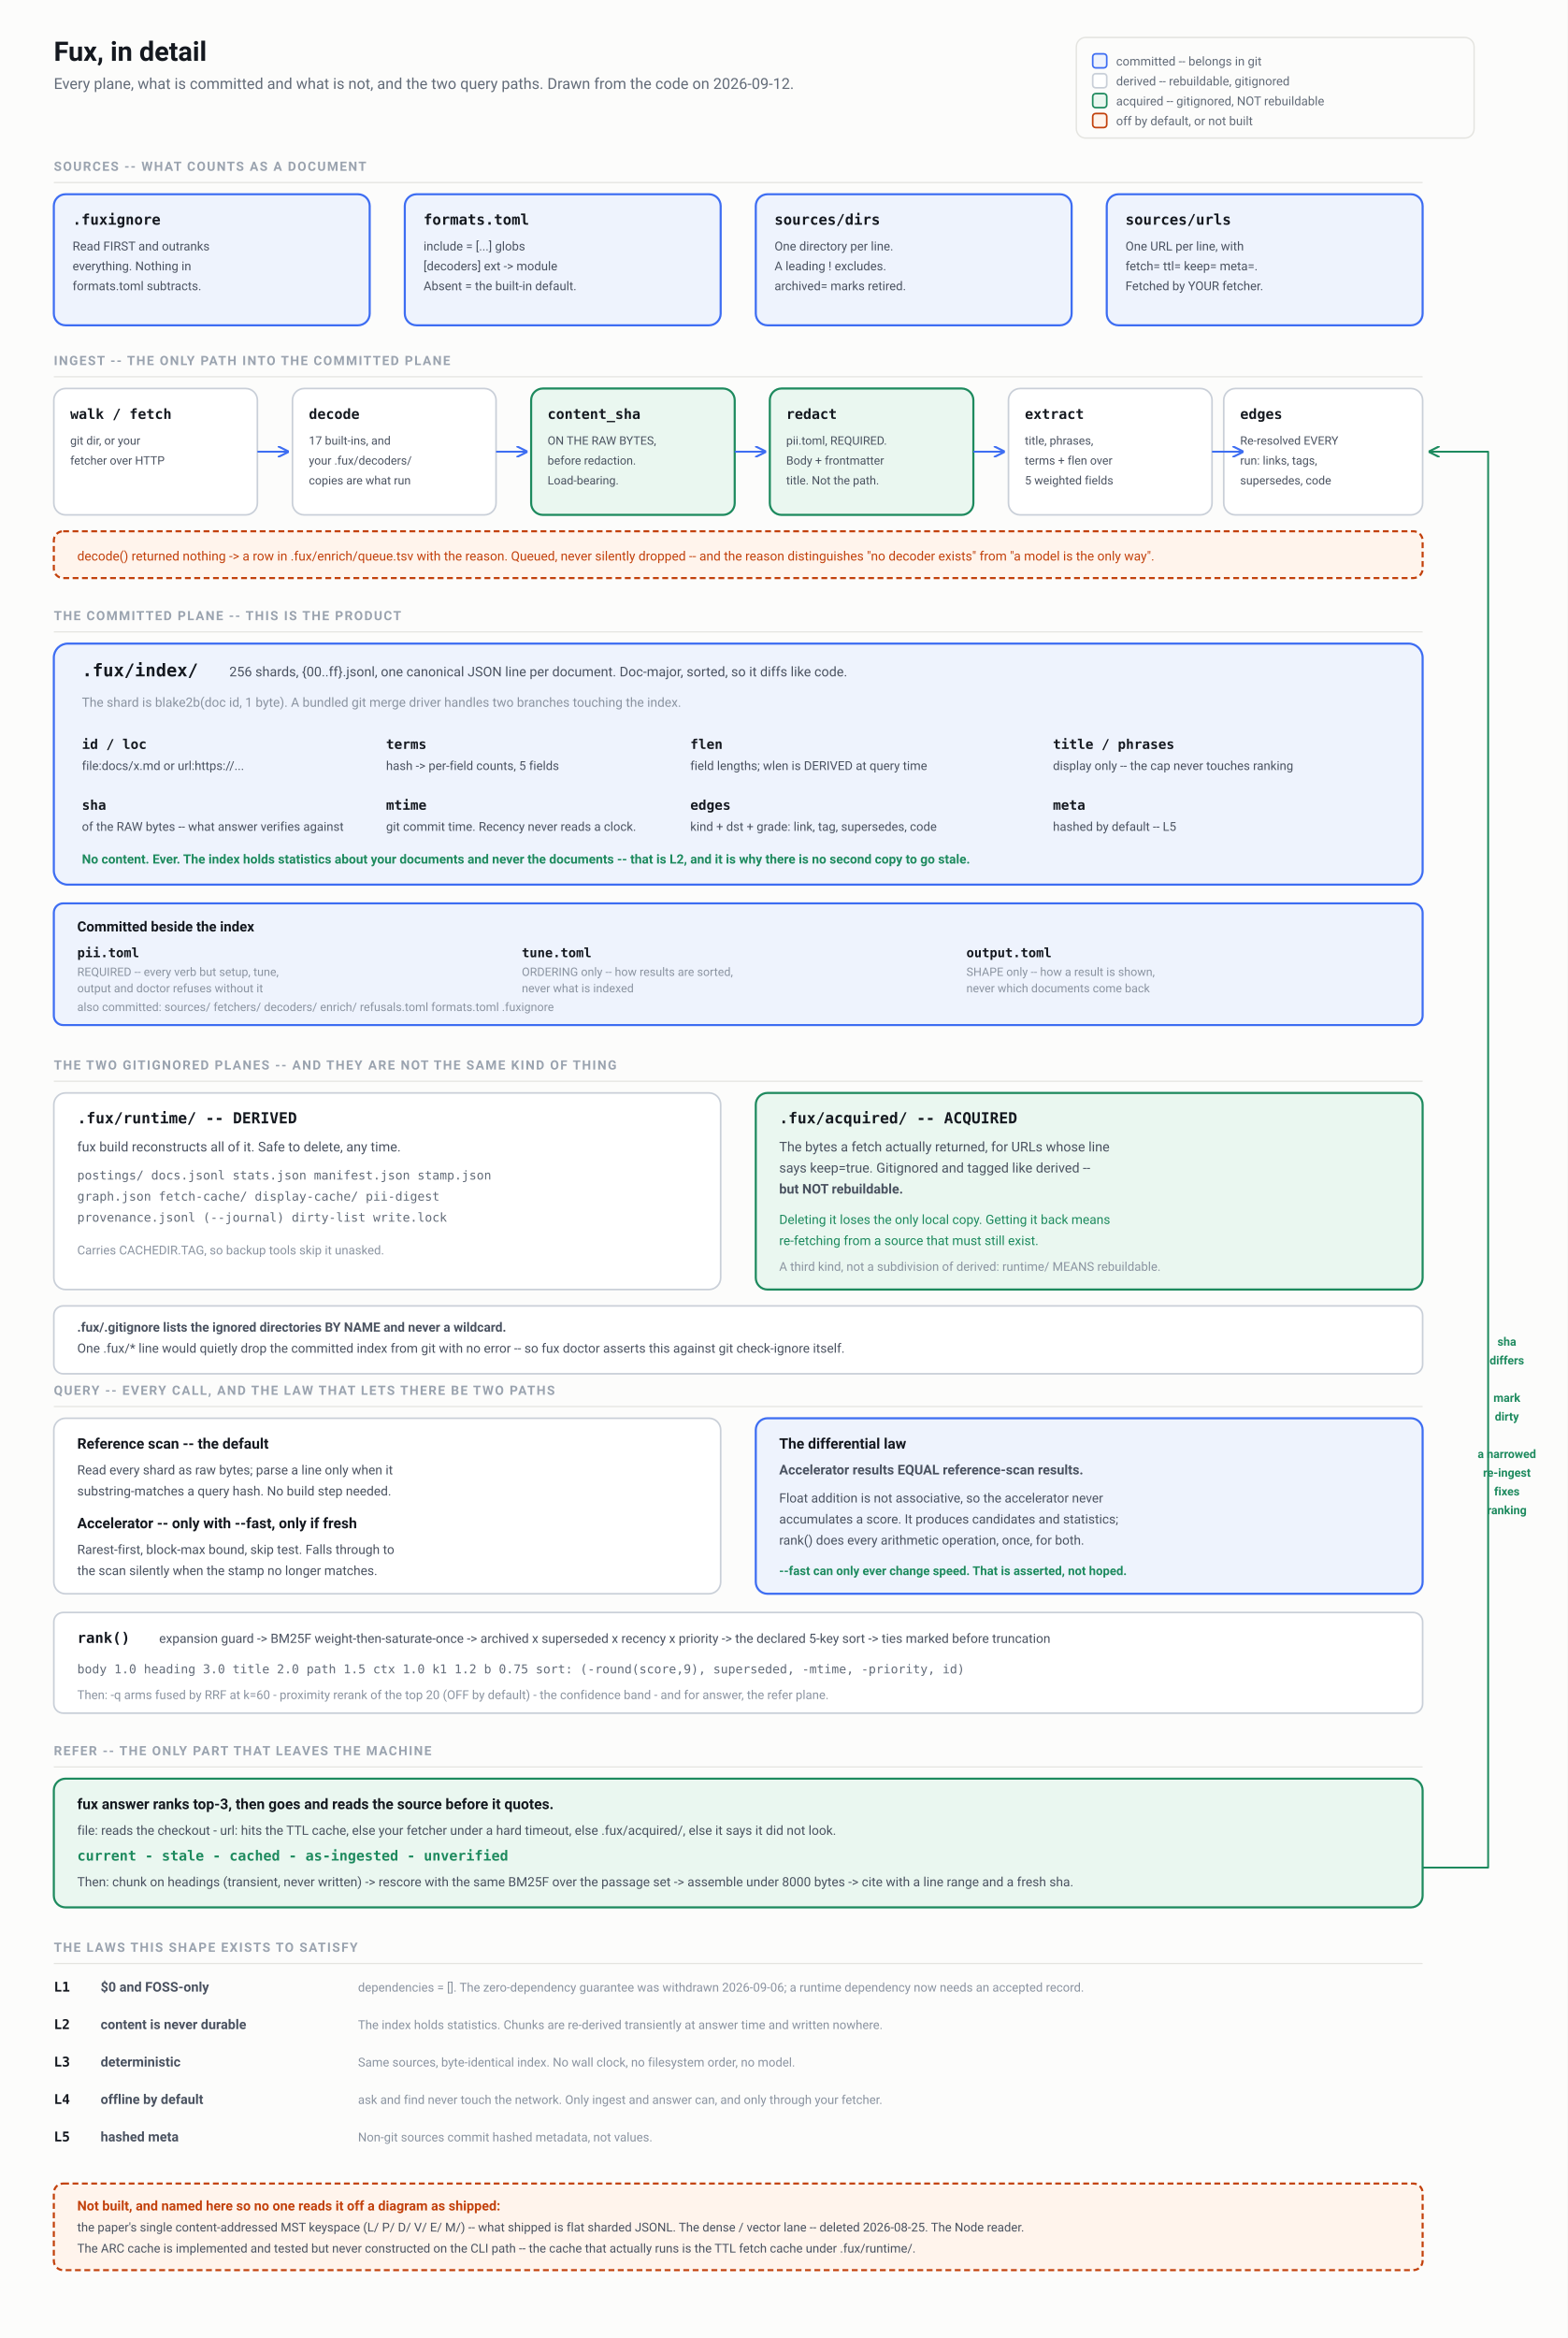
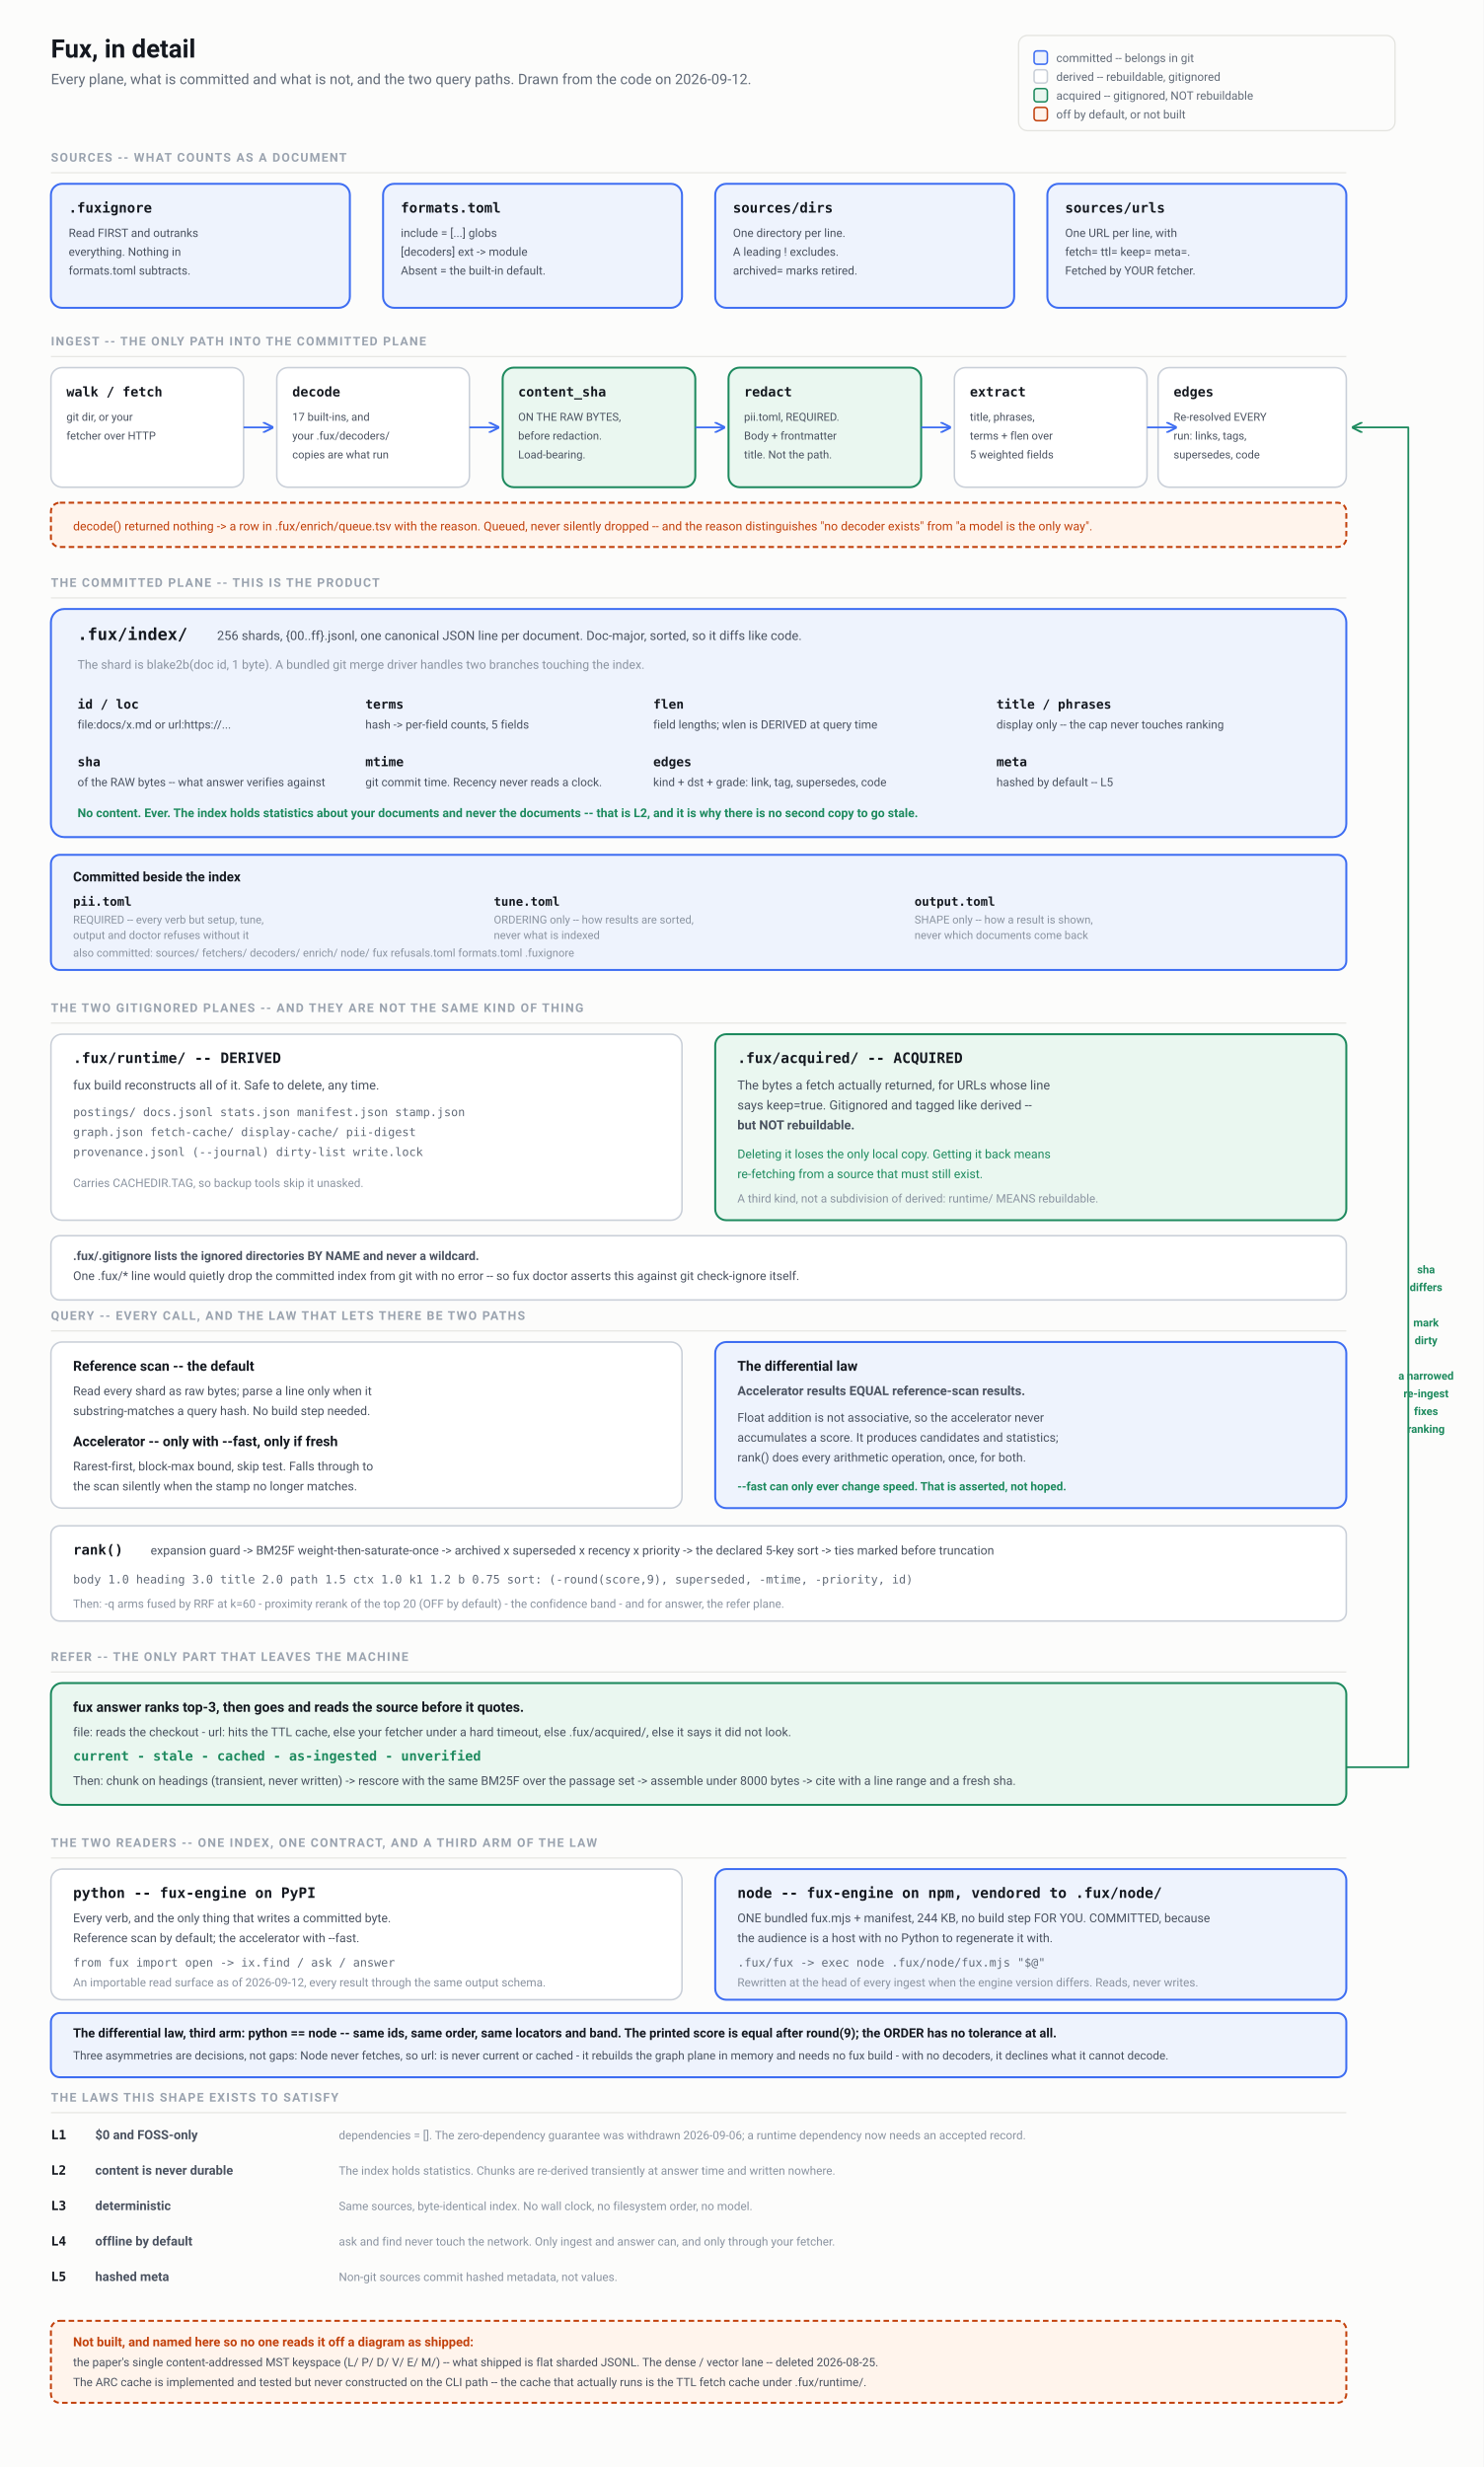
- <svg xmlns="http://www.w3.org/2000/svg" viewBox="0 0 1340 1998" width="1340" height="1998" font-family="system-ui, -apple-system, 'Segoe UI', Roboto, sans-serif">
+ <svg xmlns="http://www.w3.org/2000/svg" viewBox="0 0 1340 2228" width="1340" height="2228" font-family="system-ui, -apple-system, 'Segoe UI', Roboto, sans-serif">
  <defs>
    <marker id="a" viewBox="0 0 10 10" refX="9" refY="5" markerWidth="6" markerHeight="6" orient="auto-start-reverse">
      <path d="M0,0 L10,5 L0,10" fill="none" stroke="#3d6df2" stroke-width="1.8" stroke-linecap="round" stroke-linejoin="round" />
    </marker>
    <marker id="g" viewBox="0 0 10 10" refX="9" refY="5" markerWidth="6" markerHeight="6" orient="auto-start-reverse">
      <path d="M0,0 L10,5 L0,10" fill="none" stroke="#1d8a5e" stroke-width="1.8" stroke-linecap="round" stroke-linejoin="round" />
    </marker>
    <marker id="m" viewBox="0 0 10 10" refX="9" refY="5" markerWidth="6" markerHeight="6" orient="auto-start-reverse">
      <path d="M0,0 L10,5 L0,10" fill="none" stroke="#8a93a0" stroke-width="1.6" stroke-linecap="round" stroke-linejoin="round" />
    </marker>
    <marker id="o" viewBox="0 0 10 10" refX="9" refY="5" markerWidth="6" markerHeight="6" orient="auto-start-reverse">
      <path d="M0,0 L10,5 L0,10" fill="none" stroke="#c2410c" stroke-width="1.8" stroke-linecap="round" stroke-linejoin="round" />
    </marker>
  </defs>
-   <rect width="1340" height="1998" fill="#fcfcfb" />
+   <rect width="1340" height="2228" fill="#fcfcfb" />
  <text x="46" y="52" font-size="23" font-weight="600" fill="#14181f">Fux, in detail</text>
  <text x="46" y="76" font-size="13" fill="#626b78">Every plane, what is committed and what is not, and the two query paths. Drawn from the code on 2026-09-12.</text>
  <rect x="920" y="32" width="340" height="86" rx="8" fill="#fcfcfb" stroke="#e4e4e0" stroke-width="1.2" />
  <rect x="934" y="46" width="12" height="12" rx="2.5" fill="#eef3fd" stroke="#3d6df2" stroke-width="1.4" />
  <text x="954" y="56" font-size="10.5" fill="#626b78">committed  --  belongs in git</text>
  <rect x="934" y="63" width="12" height="12" rx="2.5" fill="#ffffff" stroke="#c9cfd8" stroke-width="1.4" />
  <text x="954" y="73" font-size="10.5" fill="#626b78">derived  --  rebuildable, gitignored</text>
  <rect x="934" y="80" width="12" height="12" rx="2.5" fill="#eaf7f0" stroke="#1d8a5e" stroke-width="1.4" />
  <text x="954" y="90" font-size="10.5" fill="#626b78">acquired  --  gitignored, NOT rebuildable</text>
  <rect x="934" y="97" width="12" height="12" rx="2.5" fill="#fff4ec" stroke="#c2410c" stroke-width="1.4" />
  <text x="954" y="107" font-size="10.5" fill="#626b78">off by default, or not built</text>
  <text x="46" y="146" font-size="11" fill="#9aa3af" font-weight="600" letter-spacing="1.1">SOURCES  --  WHAT COUNTS AS A DOCUMENT</text>
  <line x1="46" y1="156" x2="1216" y2="156" stroke="#e4e4e0" stroke-width="1" />
  <rect x="46" y="166" width="270" height="112" rx="10" fill="#eef3fd" stroke="#3d6df2" stroke-width="1.8" />
  <text x="62" y="192" font-size="12.5" fill="#14181f" font-weight="600" font-family="ui-monospace, Menlo, monospace">.fuxignore</text>
  <text x="62" y="214" font-size="10.5" fill="#4a5260">Read FIRST and outranks</text>
  <text x="62" y="231" font-size="10.5" fill="#4a5260">everything. Nothing in</text>
  <text x="62" y="248" font-size="10.5" fill="#4a5260">formats.toml subtracts.</text>
  <rect x="346" y="166" width="270" height="112" rx="10" fill="#eef3fd" stroke="#3d6df2" stroke-width="1.8" />
  <text x="362" y="192" font-size="12.5" fill="#14181f" font-weight="600" font-family="ui-monospace, Menlo, monospace">formats.toml</text>
  <text x="362" y="214" font-size="10.5" fill="#4a5260">include = [...] globs</text>
  <text x="362" y="231" font-size="10.5" fill="#4a5260">[decoders] ext -&gt; module</text>
  <text x="362" y="248" font-size="10.5" fill="#4a5260">Absent = the built-in default.</text>
  <rect x="646" y="166" width="270" height="112" rx="10" fill="#eef3fd" stroke="#3d6df2" stroke-width="1.8" />
  <text x="662" y="192" font-size="12.5" fill="#14181f" font-weight="600" font-family="ui-monospace, Menlo, monospace">sources/dirs</text>
  <text x="662" y="214" font-size="10.5" fill="#4a5260">One directory per line.</text>
  <text x="662" y="231" font-size="10.5" fill="#4a5260">A leading ! excludes.</text>
  <text x="662" y="248" font-size="10.5" fill="#4a5260">archived= marks retired.</text>
  <rect x="946" y="166" width="270" height="112" rx="10" fill="#eef3fd" stroke="#3d6df2" stroke-width="1.8" />
  <text x="962" y="192" font-size="12.5" fill="#14181f" font-weight="600" font-family="ui-monospace, Menlo, monospace">sources/urls</text>
  <text x="962" y="214" font-size="10.5" fill="#4a5260">One URL per line, with</text>
  <text x="962" y="231" font-size="10.5" fill="#4a5260">fetch= ttl= keep= meta=.</text>
  <text x="962" y="248" font-size="10.5" fill="#4a5260">Fetched by YOUR fetcher.</text>
  <text x="46" y="312" font-size="11" fill="#9aa3af" font-weight="600" letter-spacing="1.1">INGEST  --  THE ONLY PATH INTO THE COMMITTED PLANE</text>
  <line x1="46" y1="322" x2="1216" y2="322" stroke="#e4e4e0" stroke-width="1" />
  <rect x="46" y="332" width="174" height="108" rx="10" fill="#ffffff" stroke="#c9cfd8" stroke-width="1.4" />
  <text x="60" y="358" font-size="12" fill="#14181f" font-weight="600" font-family="ui-monospace, Menlo, monospace">walk / fetch</text>
  <text x="60" y="380" font-size="10" fill="#4a5260">git dir, or your</text>
  <text x="60" y="397" font-size="10" fill="#4a5260">fetcher over HTTP</text>
  <rect x="250" y="332" width="174" height="108" rx="10" fill="#ffffff" stroke="#c9cfd8" stroke-width="1.4" />
  <text x="264" y="358" font-size="12" fill="#14181f" font-weight="600" font-family="ui-monospace, Menlo, monospace">decode</text>
  <text x="264" y="380" font-size="10" fill="#4a5260">17 built-ins, and</text>
  <text x="264" y="397" font-size="10" fill="#4a5260">your .fux/decoders/</text>
  <text x="264" y="414" font-size="10" fill="#4a5260">copies are what run</text>
  <rect x="454" y="332" width="174" height="108" rx="10" fill="#eaf7f0" stroke="#1d8a5e" stroke-width="1.8" />
  <text x="468" y="358" font-size="12" fill="#14181f" font-weight="600" font-family="ui-monospace, Menlo, monospace">content_sha</text>
  <text x="468" y="380" font-size="10" fill="#4a5260">ON THE RAW BYTES,</text>
  <text x="468" y="397" font-size="10" fill="#4a5260">before redaction.</text>
  <text x="468" y="414" font-size="10" fill="#4a5260">Load-bearing.</text>
  <rect x="658" y="332" width="174" height="108" rx="10" fill="#eaf7f0" stroke="#1d8a5e" stroke-width="1.8" />
  <text x="672" y="358" font-size="12" fill="#14181f" font-weight="600" font-family="ui-monospace, Menlo, monospace">redact</text>
  <text x="672" y="380" font-size="10" fill="#4a5260">pii.toml, REQUIRED.</text>
  <text x="672" y="397" font-size="10" fill="#4a5260">Body + frontmatter</text>
  <text x="672" y="414" font-size="10" fill="#4a5260">title. Not the path.</text>
  <rect x="862" y="332" width="174" height="108" rx="10" fill="#ffffff" stroke="#c9cfd8" stroke-width="1.4" />
  <text x="876" y="358" font-size="12" fill="#14181f" font-weight="600" font-family="ui-monospace, Menlo, monospace">extract</text>
  <text x="876" y="380" font-size="10" fill="#4a5260">title, phrases,</text>
  <text x="876" y="397" font-size="10" fill="#4a5260">terms + flen over</text>
  <text x="876" y="414" font-size="10" fill="#4a5260">5 weighted fields</text>
  <rect x="1046" y="332" width="170" height="108" rx="10" fill="#ffffff" stroke="#c9cfd8" stroke-width="1.4" />
  <text x="1060" y="358" font-size="12" fill="#14181f" font-weight="600" font-family="ui-monospace, Menlo, monospace">edges</text>
  <text x="1060" y="380" font-size="10" fill="#4a5260">Re-resolved EVERY</text>
  <text x="1060" y="397" font-size="10" fill="#4a5260">run: links, tags,</text>
  <text x="1060" y="414" font-size="10" fill="#4a5260">supersedes, code</text>
  <path d="M220,386 L246,386" fill="none" stroke="#3d6df2" stroke-width="1.6" marker-end="url(#a)" />
  <path d="M424,386 L450,386" fill="none" stroke="#3d6df2" stroke-width="1.6" marker-end="url(#a)" />
  <path d="M628,386 L654,386" fill="none" stroke="#3d6df2" stroke-width="1.6" marker-end="url(#a)" />
  <path d="M832,386 L858,386" fill="none" stroke="#3d6df2" stroke-width="1.6" marker-end="url(#a)" />
  <path d="M1036,386 L1062,386" fill="none" stroke="#3d6df2" stroke-width="1.6" marker-end="url(#a)" />
  <rect x="46" y="454" width="1170" height="40" rx="8" fill="#fff4ec" stroke="#c2410c" stroke-width="1.8" stroke-dasharray="5 3" />
  <text x="66" y="479" font-size="11" fill="#c2410c">decode() returned nothing  -&gt;  a row in .fux/enrich/queue.tsv with the reason. Queued, never silently dropped -- and the reason distinguishes "no decoder exists" from "a model is the only way".</text>
  <text x="46" y="530" font-size="11" fill="#9aa3af" font-weight="600" letter-spacing="1.1">THE COMMITTED PLANE  --  THIS IS THE PRODUCT</text>
  <line x1="46" y1="540" x2="1216" y2="540" stroke="#e4e4e0" stroke-width="1" />
  <rect x="46" y="550" width="1170" height="206" rx="12" fill="#eef3fd" stroke="#3d6df2" stroke-width="1.8" />
  <text x="70" y="578" font-size="15" fill="#14181f" font-weight="600" font-family="ui-monospace, Menlo, monospace">.fux/index/</text>
  <text x="196" y="578" font-size="11.5" fill="#4a5260">256 shards, {00..ff}.jsonl, one canonical JSON line per document. Doc-major, sorted, so it diffs like code.</text>
  <text x="70" y="604" font-size="11" fill="#8a93a0">The shard is blake2b(doc id, 1 byte). A bundled git merge driver handles two branches touching the index.</text>
  <text x="70" y="640" font-size="11.5" fill="#14181f" font-weight="600" font-family="ui-monospace, Menlo, monospace">id / loc</text>
  <text x="70" y="658" font-size="10.5" fill="#4a5260">file:docs/x.md or url:https://...</text>
  <text x="330" y="640" font-size="11.5" fill="#14181f" font-weight="600" font-family="ui-monospace, Menlo, monospace">terms</text>
  <text x="330" y="658" font-size="10.5" fill="#4a5260">hash -&gt; per-field counts, 5 fields</text>
  <text x="590" y="640" font-size="11.5" fill="#14181f" font-weight="600" font-family="ui-monospace, Menlo, monospace">flen</text>
  <text x="590" y="658" font-size="10.5" fill="#4a5260">field lengths; wlen is DERIVED at query time</text>
  <text x="900" y="640" font-size="11.5" fill="#14181f" font-weight="600" font-family="ui-monospace, Menlo, monospace">title / phrases</text>
  <text x="900" y="658" font-size="10.5" fill="#4a5260">display only -- the cap never touches ranking</text>
  <text x="70" y="692" font-size="11.5" fill="#14181f" font-weight="600" font-family="ui-monospace, Menlo, monospace">sha</text>
  <text x="70" y="710" font-size="10.5" fill="#4a5260">of the RAW bytes -- what answer verifies against</text>
  <text x="330" y="692" font-size="11.5" fill="#14181f" font-weight="600" font-family="ui-monospace, Menlo, monospace">mtime</text>
  <text x="330" y="710" font-size="10.5" fill="#4a5260">git commit time. Recency never reads a clock.</text>
  <text x="590" y="692" font-size="11.5" fill="#14181f" font-weight="600" font-family="ui-monospace, Menlo, monospace">edges</text>
  <text x="590" y="710" font-size="10.5" fill="#4a5260">kind + dst + grade: link, tag, supersedes, code</text>
  <text x="900" y="692" font-size="11.5" fill="#14181f" font-weight="600" font-family="ui-monospace, Menlo, monospace">meta</text>
  <text x="900" y="710" font-size="10.5" fill="#4a5260">hashed by default -- L5</text>
  <text x="70" y="738" font-size="11" fill="#1d8a5e" font-weight="600">No content. Ever. The index holds statistics about your documents and never the documents -- that is L2, and it is why there is no second copy to go stale.</text>
  <rect x="46" y="772" width="1170" height="104" rx="8" fill="#eef3fd" stroke="#3d6df2" stroke-width="1.8" />
  <text x="66" y="796" font-size="12" fill="#14181f" font-weight="600">Committed beside the index</text>
  <text x="66" y="818" font-size="11" fill="#14181f" font-weight="600" font-family="ui-monospace, Menlo, monospace">pii.toml</text>
  <text x="66" y="834" font-size="10" fill="#8a93a0">REQUIRED -- every verb but setup, tune,</text>
  <text x="66" y="848" font-size="10" fill="#8a93a0">output and doctor refuses without it</text>
  <text x="446" y="818" font-size="11" fill="#14181f" font-weight="600" font-family="ui-monospace, Menlo, monospace">tune.toml</text>
  <text x="446" y="834" font-size="10" fill="#8a93a0">ORDERING only -- how results are sorted,</text>
  <text x="446" y="848" font-size="10" fill="#8a93a0">never what is indexed</text>
  <text x="826" y="818" font-size="11" fill="#14181f" font-weight="600" font-family="ui-monospace, Menlo, monospace">output.toml</text>
  <text x="826" y="834" font-size="10" fill="#8a93a0">SHAPE only -- how a result is shown,</text>
  <text x="826" y="848" font-size="10" fill="#8a93a0">never which documents come back</text>
-   <text x="66" y="864" font-size="10" fill="#8a93a0">also committed: sources/  fetchers/  decoders/  enrich/  refusals.toml  formats.toml  .fuxignore</text>
+   <text x="66" y="864" font-size="10" fill="#8a93a0">also committed: sources/  fetchers/  decoders/  enrich/  node/  fux  refusals.toml  formats.toml  .fuxignore</text>
  <text x="46" y="914" font-size="11" fill="#9aa3af" font-weight="600" letter-spacing="1.1">THE TWO GITIGNORED PLANES  --  AND THEY ARE NOT THE SAME KIND OF THING</text>
  <line x1="46" y1="924" x2="1216" y2="924" stroke="#e4e4e0" stroke-width="1" />
  <rect x="46" y="934" width="570" height="168" rx="10" fill="#ffffff" stroke="#c9cfd8" stroke-width="1.4" />
  <text x="66" y="960" font-size="13" fill="#14181f" font-weight="600" font-family="ui-monospace, Menlo, monospace">.fux/runtime/   --  DERIVED</text>
  <text x="66" y="984" font-size="11.5" fill="#4a5260">fux build reconstructs all of it. Safe to delete, any time.</text>
  <text x="66" y="1008" font-size="10.5" fill="#626b78" font-family="ui-monospace, Menlo, monospace">postings/ docs.jsonl stats.json manifest.json stamp.json</text>
  <text x="66" y="1026" font-size="10.5" fill="#626b78" font-family="ui-monospace, Menlo, monospace">graph.json fetch-cache/ display-cache/ pii-digest</text>
  <text x="66" y="1044" font-size="10.5" fill="#626b78" font-family="ui-monospace, Menlo, monospace">provenance.jsonl (--journal) dirty-list write.lock</text>
  <text x="66" y="1072" font-size="10.5" fill="#8a93a0">Carries CACHEDIR.TAG, so backup tools skip it unasked.</text>
  <rect x="646" y="934" width="570" height="168" rx="10" fill="#eaf7f0" stroke="#1d8a5e" stroke-width="1.8" />
  <text x="666" y="960" font-size="13" fill="#14181f" font-weight="600" font-family="ui-monospace, Menlo, monospace">.fux/acquired/   --  ACQUIRED</text>
  <text x="666" y="984" font-size="11.5" fill="#4a5260">The bytes a fetch actually returned, for URLs whose line</text>
  <text x="666" y="1002" font-size="11.5" fill="#4a5260">says keep=true. Gitignored and tagged like derived --</text>
  <text x="666" y="1020" font-size="11.5" fill="#4a5260" font-weight="600">but NOT rebuildable.</text>
  <text x="666" y="1046" font-size="11" fill="#1d8a5e">Deleting it loses the only local copy. Getting it back means</text>
  <text x="666" y="1064" font-size="11" fill="#1d8a5e">re-fetching from a source that must still exist.</text>
  <text x="666" y="1086" font-size="10.5" fill="#8a93a0">A third kind, not a subdivision of derived: runtime/ MEANS rebuildable.</text>
  <rect x="46" y="1116" width="1170" height="58" rx="8" fill="#ffffff" stroke="#c9cfd8" stroke-width="1.4" />
  <text x="66" y="1138" font-size="11" fill="#4a5260" font-weight="600">.fux/.gitignore lists the ignored directories BY NAME and never a wildcard.</text>
  <text x="66" y="1156" font-size="11" fill="#4a5260">One .fux/* line would quietly drop the committed index from git with no error -- so fux doctor asserts this against git check-ignore itself.</text>
  <text x="46" y="1192" font-size="11" fill="#9aa3af" font-weight="600" letter-spacing="1.1">QUERY  --  EVERY CALL, AND THE LAW THAT LETS THERE BE TWO PATHS</text>
  <line x1="46" y1="1202" x2="1216" y2="1202" stroke="#e4e4e0" stroke-width="1" />
  <rect x="46" y="1212" width="570" height="150" rx="10" fill="#ffffff" stroke="#c9cfd8" stroke-width="1.4" />
  <text x="66" y="1238" font-size="12.5" fill="#14181f" font-weight="600">Reference scan  --  the default</text>
  <text x="66" y="1260" font-size="11" fill="#4a5260">Read every shard as raw bytes; parse a line only when it</text>
  <text x="66" y="1278" font-size="11" fill="#4a5260">substring-matches a query hash. No build step needed.</text>
  <text x="66" y="1306" font-size="12.5" fill="#14181f" font-weight="600">Accelerator  --  only with --fast, only if fresh</text>
  <text x="66" y="1328" font-size="11" fill="#4a5260">Rarest-first, block-max bound, skip test. Falls through to</text>
  <text x="66" y="1346" font-size="11" fill="#4a5260">the scan silently when the stamp no longer matches.</text>
  <rect x="646" y="1212" width="570" height="150" rx="10" fill="#eef3fd" stroke="#3d6df2" stroke-width="1.8" />
  <text x="666" y="1238" font-size="12.5" fill="#14181f" font-weight="600">The differential law</text>
  <text x="666" y="1260" font-size="11.5" fill="#4a5260" font-weight="600">Accelerator results EQUAL reference-scan results.</text>
  <text x="666" y="1284" font-size="11" fill="#4a5260">Float addition is not associative, so the accelerator never</text>
  <text x="666" y="1302" font-size="11" fill="#4a5260">accumulates a score. It produces candidates and statistics;</text>
  <text x="666" y="1320" font-size="11" fill="#4a5260">rank() does every arithmetic operation, once, for both.</text>
  <text x="666" y="1346" font-size="10.5" fill="#1d8a5e" font-weight="600">--fast can only ever change speed. That is asserted, not hoped.</text>
  <rect x="46" y="1378" width="1170" height="86" rx="8" fill="#ffffff" stroke="#c9cfd8" stroke-width="1.4" />
  <text x="66" y="1404" font-size="12.5" fill="#14181f" font-weight="600" font-family="ui-monospace, Menlo, monospace">rank()</text>
  <text x="136" y="1404" font-size="11" fill="#4a5260">expansion guard -&gt; BM25F weight-then-saturate-once -&gt; archived x superseded x recency x priority -&gt; the declared 5-key sort -&gt; ties marked before truncation</text>
  <text x="66" y="1430" font-size="10.5" fill="#626b78" font-family="ui-monospace, Menlo, monospace">body 1.0   heading 3.0   title 2.0   path 1.5   ctx 1.0        k1 1.2   b 0.75        sort: (-round(score,9), superseded, -mtime, -priority, id)</text>
  <text x="66" y="1452" font-size="10.5" fill="#8a93a0">Then: -q arms fused by RRF at k=60  -  proximity rerank of the top 20 (OFF by default)  -  the confidence band  -  and for answer, the refer plane.</text>
  <text x="46" y="1500" font-size="11" fill="#9aa3af" font-weight="600" letter-spacing="1.1">REFER  --  THE ONLY PART THAT LEAVES THE MACHINE</text>
  <line x1="46" y1="1510" x2="1216" y2="1510" stroke="#e4e4e0" stroke-width="1" />
  <rect x="46" y="1520" width="1170" height="110" rx="10" fill="#eaf7f0" stroke="#1d8a5e" stroke-width="1.8" />
  <text x="66" y="1546" font-size="12.5" fill="#14181f" font-weight="600">fux answer ranks top-3, then goes and reads the source before it quotes.</text>
  <text x="66" y="1568" font-size="11" fill="#4a5260">file: reads the checkout  -  url: hits the TTL cache, else your fetcher under a hard timeout, else .fux/acquired/, else it says it did not look.</text>
  <text x="66" y="1590" font-size="12" fill="#1d8a5e" font-weight="600" font-family="ui-monospace, Menlo, monospace">current  -  stale  -  cached  -  as-ingested  -  unverified</text>
  <text x="66" y="1612" font-size="11" fill="#4a5260">Then: chunk on headings (transient, never written) -&gt; rescore with the same BM25F over the passage set -&gt; assemble under 8000 bytes -&gt; cite with a line range and a fresh sha.</text>
  <path d="M1216,1596 L1272,1596 L1272,386 L1222,386" fill="none" stroke="#1d8a5e" stroke-width="1.6" marker-end="url(#g)" stroke-linejoin="round" />
  <text x="1288" y="1150" font-size="10" fill="#1d8a5e" font-weight="600" text-anchor="middle">sha</text>
  <text x="1288" y="1166" font-size="10" fill="#1d8a5e" font-weight="600" text-anchor="middle">differs</text>
  <text x="1288" y="1198" font-size="10" fill="#1d8a5e" font-weight="600" text-anchor="middle">mark</text>
  <text x="1288" y="1214" font-size="10" fill="#1d8a5e" font-weight="600" text-anchor="middle">dirty</text>
  <text x="1288" y="1246" font-size="10" fill="#1d8a5e" font-weight="600" text-anchor="middle">a narrowed</text>
  <text x="1288" y="1262" font-size="10" fill="#1d8a5e" font-weight="600" text-anchor="middle">re-ingest</text>
  <text x="1288" y="1278" font-size="10" fill="#1d8a5e" font-weight="600" text-anchor="middle">fixes</text>
  <text x="1288" y="1294" font-size="10" fill="#1d8a5e" font-weight="600" text-anchor="middle">ranking</text>
-   <text x="46" y="1668" font-size="11" fill="#9aa3af" font-weight="600" letter-spacing="1.1">THE LAWS THIS SHAPE EXISTS TO SATISFY</text>
+   <text x="46" y="1668" font-size="11" fill="#9aa3af" font-weight="600" letter-spacing="1.1">THE TWO READERS  --  ONE INDEX, ONE CONTRACT, AND A THIRD ARM OF THE LAW</text>
  <line x1="46" y1="1678" x2="1216" y2="1678" stroke="#e4e4e0" stroke-width="1" />
-   <text x="46" y="1702" font-size="11.5" fill="#14181f" font-weight="600" font-family="ui-monospace, Menlo, monospace">L1</text>
-   <text x="86" y="1702" font-size="11.5" fill="#4a5260" font-weight="600">$0 and FOSS-only</text>
-   <text x="306" y="1702" font-size="10.5" fill="#8a93a0">dependencies = []. The zero-dependency guarantee was withdrawn 2026-09-06; a runtime dependency now needs an accepted record.</text>
-   <text x="46" y="1734" font-size="11.5" fill="#14181f" font-weight="600" font-family="ui-monospace, Menlo, monospace">L2</text>
-   <text x="86" y="1734" font-size="11.5" fill="#4a5260" font-weight="600">content is never durable</text>
-   <text x="306" y="1734" font-size="10.5" fill="#8a93a0">The index holds statistics. Chunks are re-derived transiently at answer time and written nowhere.</text>
-   <text x="46" y="1766" font-size="11.5" fill="#14181f" font-weight="600" font-family="ui-monospace, Menlo, monospace">L3</text>
-   <text x="86" y="1766" font-size="11.5" fill="#4a5260" font-weight="600">deterministic</text>
-   <text x="306" y="1766" font-size="10.5" fill="#8a93a0">Same sources, byte-identical index. No wall clock, no filesystem order, no model.</text>
-   <text x="46" y="1798" font-size="11.5" fill="#14181f" font-weight="600" font-family="ui-monospace, Menlo, monospace">L4</text>
-   <text x="86" y="1798" font-size="11.5" fill="#4a5260" font-weight="600">offline by default</text>
-   <text x="306" y="1798" font-size="10.5" fill="#8a93a0">ask and find never touch the network. Only ingest and answer can, and only through your fetcher.</text>
-   <text x="46" y="1830" font-size="11.5" fill="#14181f" font-weight="600" font-family="ui-monospace, Menlo, monospace">L5</text>
-   <text x="86" y="1830" font-size="11.5" fill="#4a5260" font-weight="600">hashed meta</text>
-   <text x="306" y="1830" font-size="10.5" fill="#8a93a0">Non-git sources commit hashed metadata, not values.</text>
-   <rect x="46" y="1866" width="1170" height="74" rx="8" fill="#fff4ec" stroke="#c2410c" stroke-width="1.8" stroke-dasharray="5 3" />
-   <text x="66" y="1889" font-size="11.5" fill="#c2410c" font-weight="600">Not built, and named here so no one reads it off a diagram as shipped:</text>
-   <text x="66" y="1907" font-size="10.5" fill="#4a5260">the paper's single content-addressed MST keyspace (L/ P/ D/ V/ E/ M/) -- what shipped is flat sharded JSONL.   The dense / vector lane -- deleted 2026-08-25.   The Node reader.</text>
-   <text x="66" y="1925" font-size="10.5" fill="#4a5260">The ARC cache is implemented and tested but never constructed on the CLI path -- the cache that actually runs is the TTL fetch cache under .fux/runtime/.</text>
+   <rect x="46" y="1688" width="570" height="118" rx="10" fill="#ffffff" stroke="#c9cfd8" stroke-width="1.4" />
+   <text x="66" y="1714" font-size="13" fill="#14181f" font-weight="600" font-family="ui-monospace, Menlo, monospace">python  --  fux-engine on PyPI</text>
+   <text x="66" y="1736" font-size="11" fill="#4a5260">Every verb, and the only thing that writes a committed byte.</text>
+   <text x="66" y="1754" font-size="11" fill="#4a5260">Reference scan by default; the accelerator with --fast.</text>
+   <text x="66" y="1776" font-size="10.5" fill="#626b78" font-family="ui-monospace, Menlo, monospace">from fux import open  -&gt;  ix.find / ask / answer</text>
+   <text x="66" y="1794" font-size="10.5" fill="#8a93a0">An importable read surface as of 2026-09-12, every result through the same output schema.</text>
+   <rect x="646" y="1688" width="570" height="118" rx="10" fill="#eef3fd" stroke="#3d6df2" stroke-width="1.8" />
+   <text x="666" y="1714" font-size="13" fill="#14181f" font-weight="600" font-family="ui-monospace, Menlo, monospace">node  --  fux-engine on npm, vendored to .fux/node/</text>
+   <text x="666" y="1736" font-size="11" fill="#4a5260">ONE bundled fux.mjs + manifest, 244 KB, no build step FOR YOU. COMMITTED, because</text>
+   <text x="666" y="1754" font-size="11" fill="#4a5260">the audience is a host with no Python to regenerate it with.</text>
+   <text x="666" y="1776" font-size="10.5" fill="#626b78" font-family="ui-monospace, Menlo, monospace">.fux/fux  -&gt;  exec node .fux/node/fux.mjs "$@"</text>
+   <text x="666" y="1794" font-size="10.5" fill="#8a93a0">Rewritten at the head of every ingest when the engine version differs. Reads, never writes.</text>
+   <rect x="46" y="1818" width="1170" height="58" rx="8" fill="#eef3fd" stroke="#3d6df2" stroke-width="1.8" />
+   <text x="66" y="1840" font-size="11.5" fill="#14181f" font-weight="600">The differential law, third arm:  python == node  --  same ids, same order, same locators and band. The printed score is equal after round(9); the ORDER has no tolerance at all.</text>
+   <text x="66" y="1860" font-size="10.5" fill="#4a5260">Three asymmetries are decisions, not gaps: Node never fetches, so url: is never current or cached  -  it rebuilds the graph plane in memory and needs no fux build  -  with no decoders, it declines what it cannot decode.</text>
+   <text x="46" y="1898" font-size="11" fill="#9aa3af" font-weight="600" letter-spacing="1.1">THE LAWS THIS SHAPE EXISTS TO SATISFY</text>
+   <line x1="46" y1="1908" x2="1216" y2="1908" stroke="#e4e4e0" stroke-width="1" />
+   <text x="46" y="1932" font-size="11.5" fill="#14181f" font-weight="600" font-family="ui-monospace, Menlo, monospace">L1</text>
+   <text x="86" y="1932" font-size="11.5" fill="#4a5260" font-weight="600">$0 and FOSS-only</text>
+   <text x="306" y="1932" font-size="10.5" fill="#8a93a0">dependencies = []. The zero-dependency guarantee was withdrawn 2026-09-06; a runtime dependency now needs an accepted record.</text>
+   <text x="46" y="1964" font-size="11.5" fill="#14181f" font-weight="600" font-family="ui-monospace, Menlo, monospace">L2</text>
+   <text x="86" y="1964" font-size="11.5" fill="#4a5260" font-weight="600">content is never durable</text>
+   <text x="306" y="1964" font-size="10.5" fill="#8a93a0">The index holds statistics. Chunks are re-derived transiently at answer time and written nowhere.</text>
+   <text x="46" y="1996" font-size="11.5" fill="#14181f" font-weight="600" font-family="ui-monospace, Menlo, monospace">L3</text>
+   <text x="86" y="1996" font-size="11.5" fill="#4a5260" font-weight="600">deterministic</text>
+   <text x="306" y="1996" font-size="10.5" fill="#8a93a0">Same sources, byte-identical index. No wall clock, no filesystem order, no model.</text>
+   <text x="46" y="2028" font-size="11.5" fill="#14181f" font-weight="600" font-family="ui-monospace, Menlo, monospace">L4</text>
+   <text x="86" y="2028" font-size="11.5" fill="#4a5260" font-weight="600">offline by default</text>
+   <text x="306" y="2028" font-size="10.5" fill="#8a93a0">ask and find never touch the network. Only ingest and answer can, and only through your fetcher.</text>
+   <text x="46" y="2060" font-size="11.5" fill="#14181f" font-weight="600" font-family="ui-monospace, Menlo, monospace">L5</text>
+   <text x="86" y="2060" font-size="11.5" fill="#4a5260" font-weight="600">hashed meta</text>
+   <text x="306" y="2060" font-size="10.5" fill="#8a93a0">Non-git sources commit hashed metadata, not values.</text>
+   <rect x="46" y="2096" width="1170" height="74" rx="8" fill="#fff4ec" stroke="#c2410c" stroke-width="1.8" stroke-dasharray="5 3" />
+   <text x="66" y="2119" font-size="11.5" fill="#c2410c" font-weight="600">Not built, and named here so no one reads it off a diagram as shipped:</text>
+   <text x="66" y="2137" font-size="10.5" fill="#4a5260">the paper's single content-addressed MST keyspace (L/ P/ D/ V/ E/ M/) -- what shipped is flat sharded JSONL.   The dense / vector lane -- deleted 2026-08-25.</text>
+   <text x="66" y="2155" font-size="10.5" fill="#4a5260">The ARC cache is implemented and tested but never constructed on the CLI path -- the cache that actually runs is the TTL fetch cache under .fux/runtime/.</text>
</svg>
